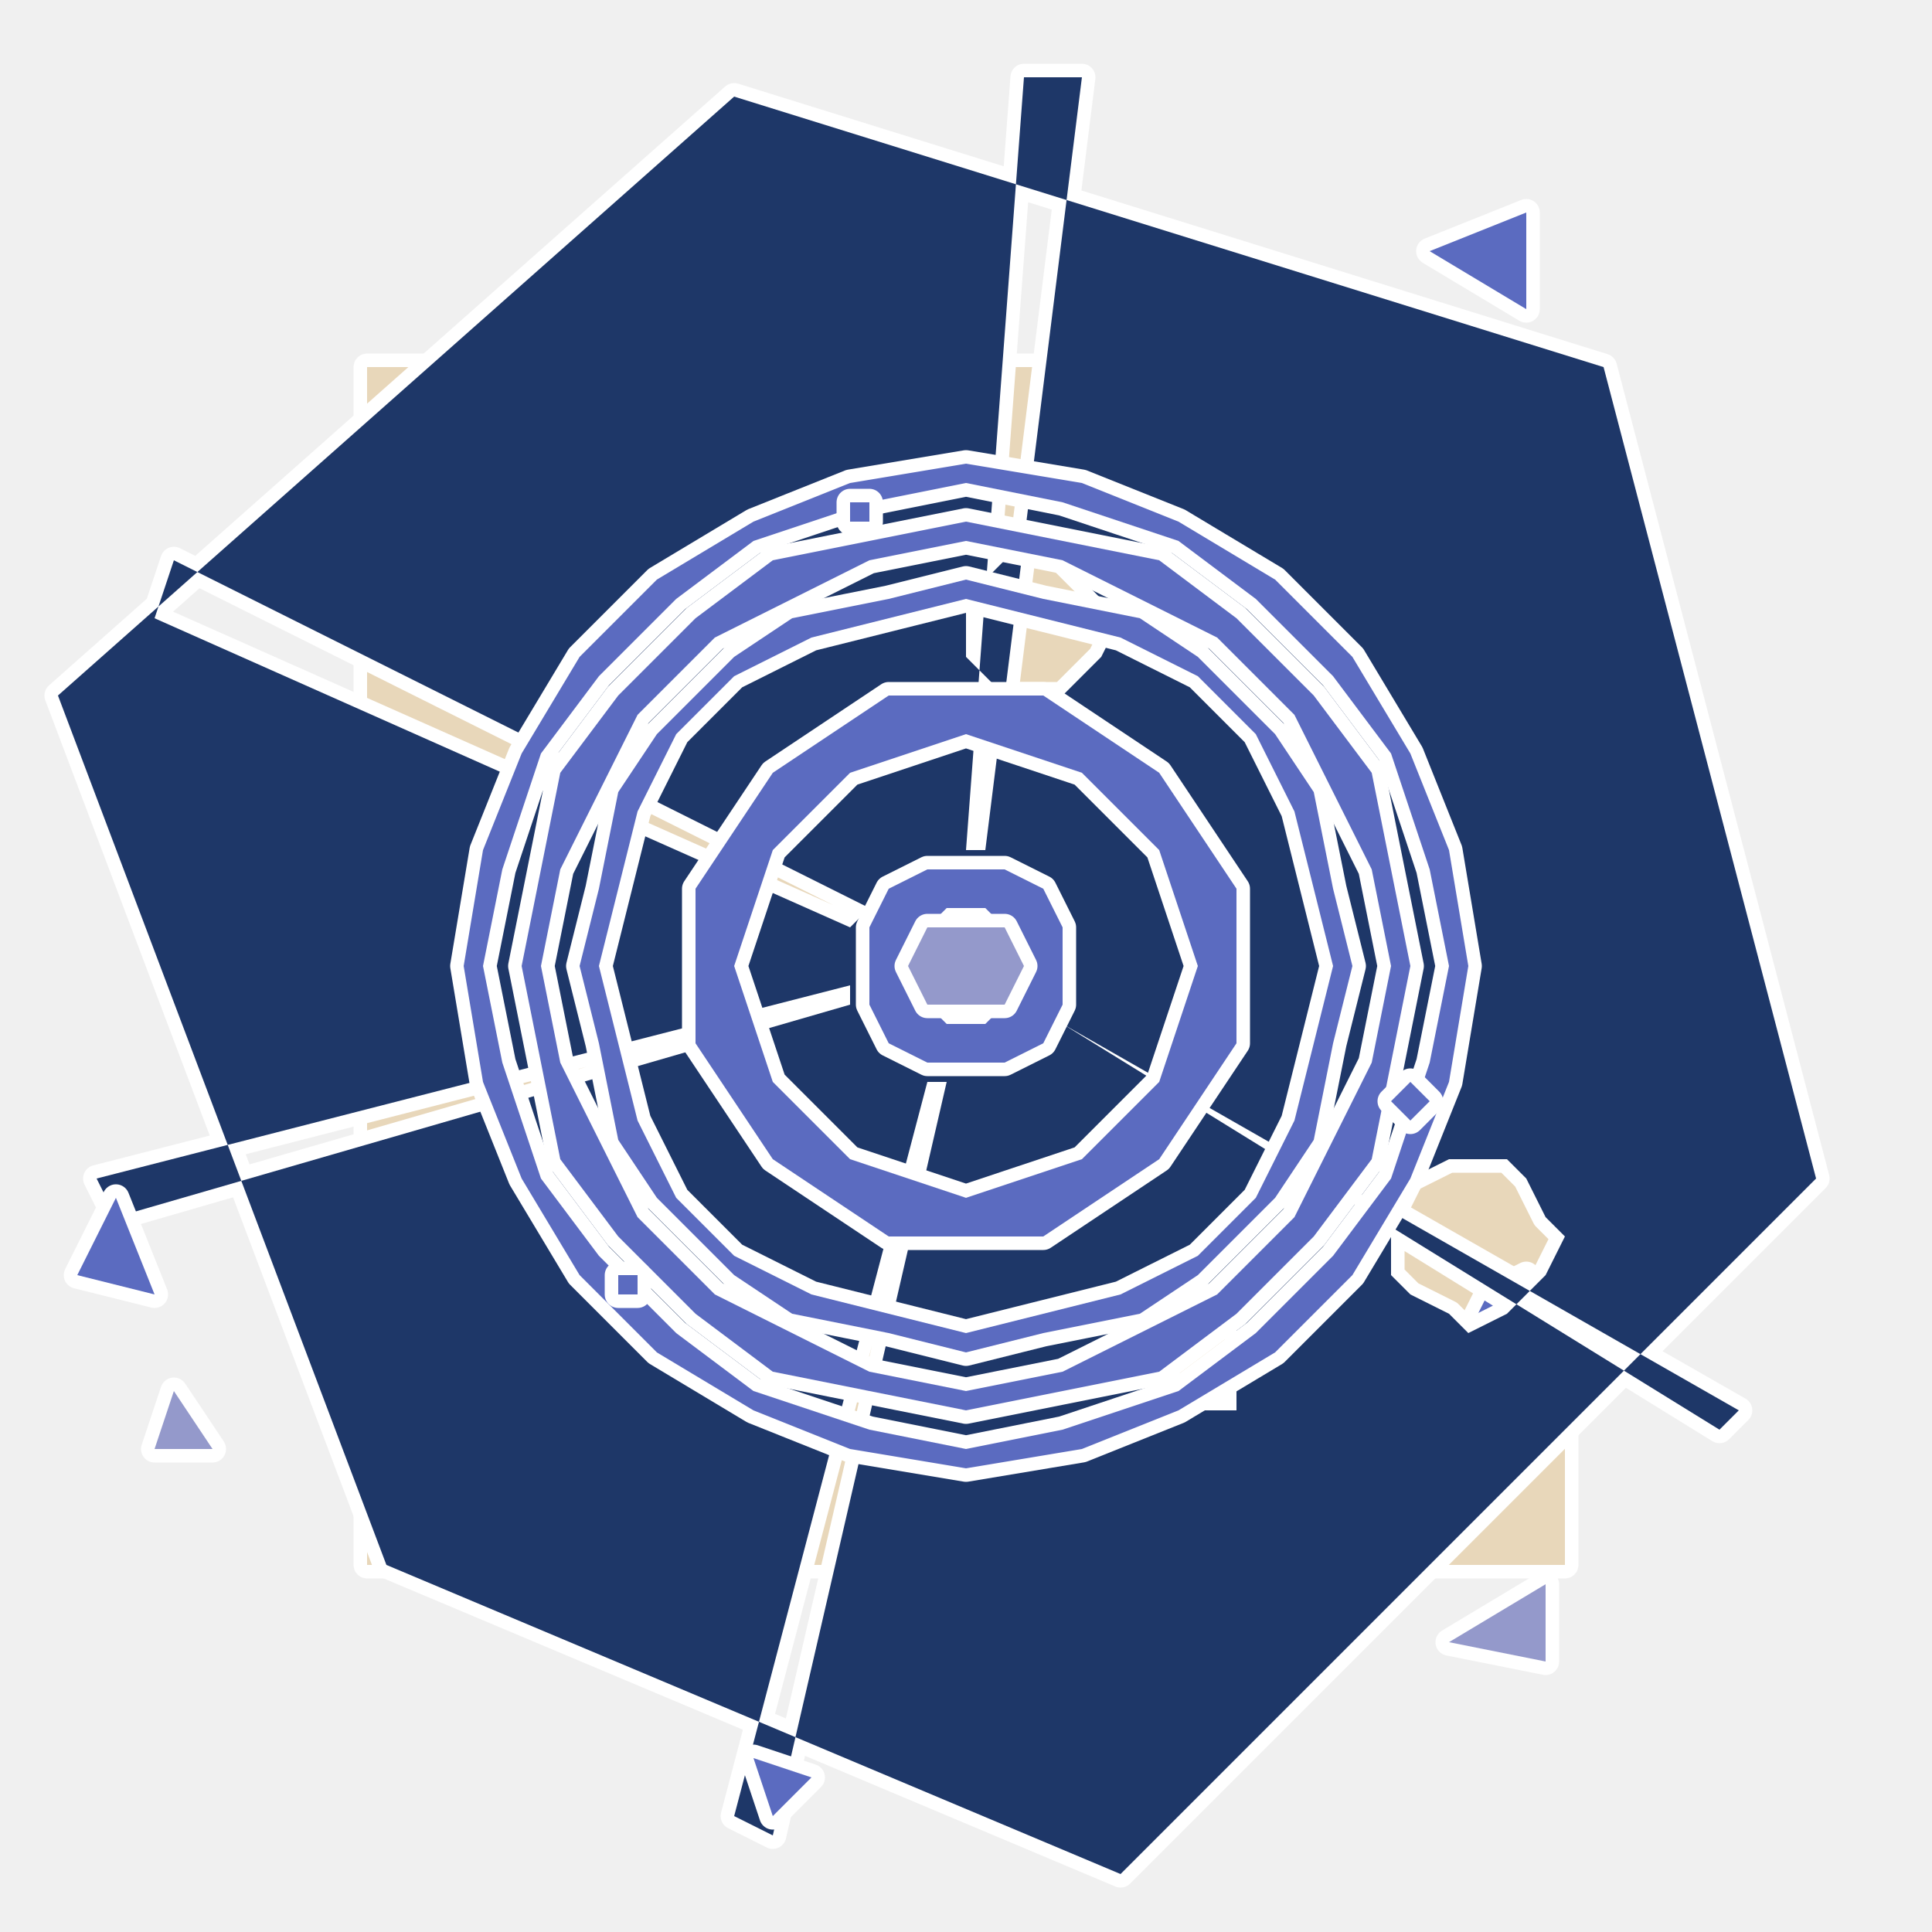
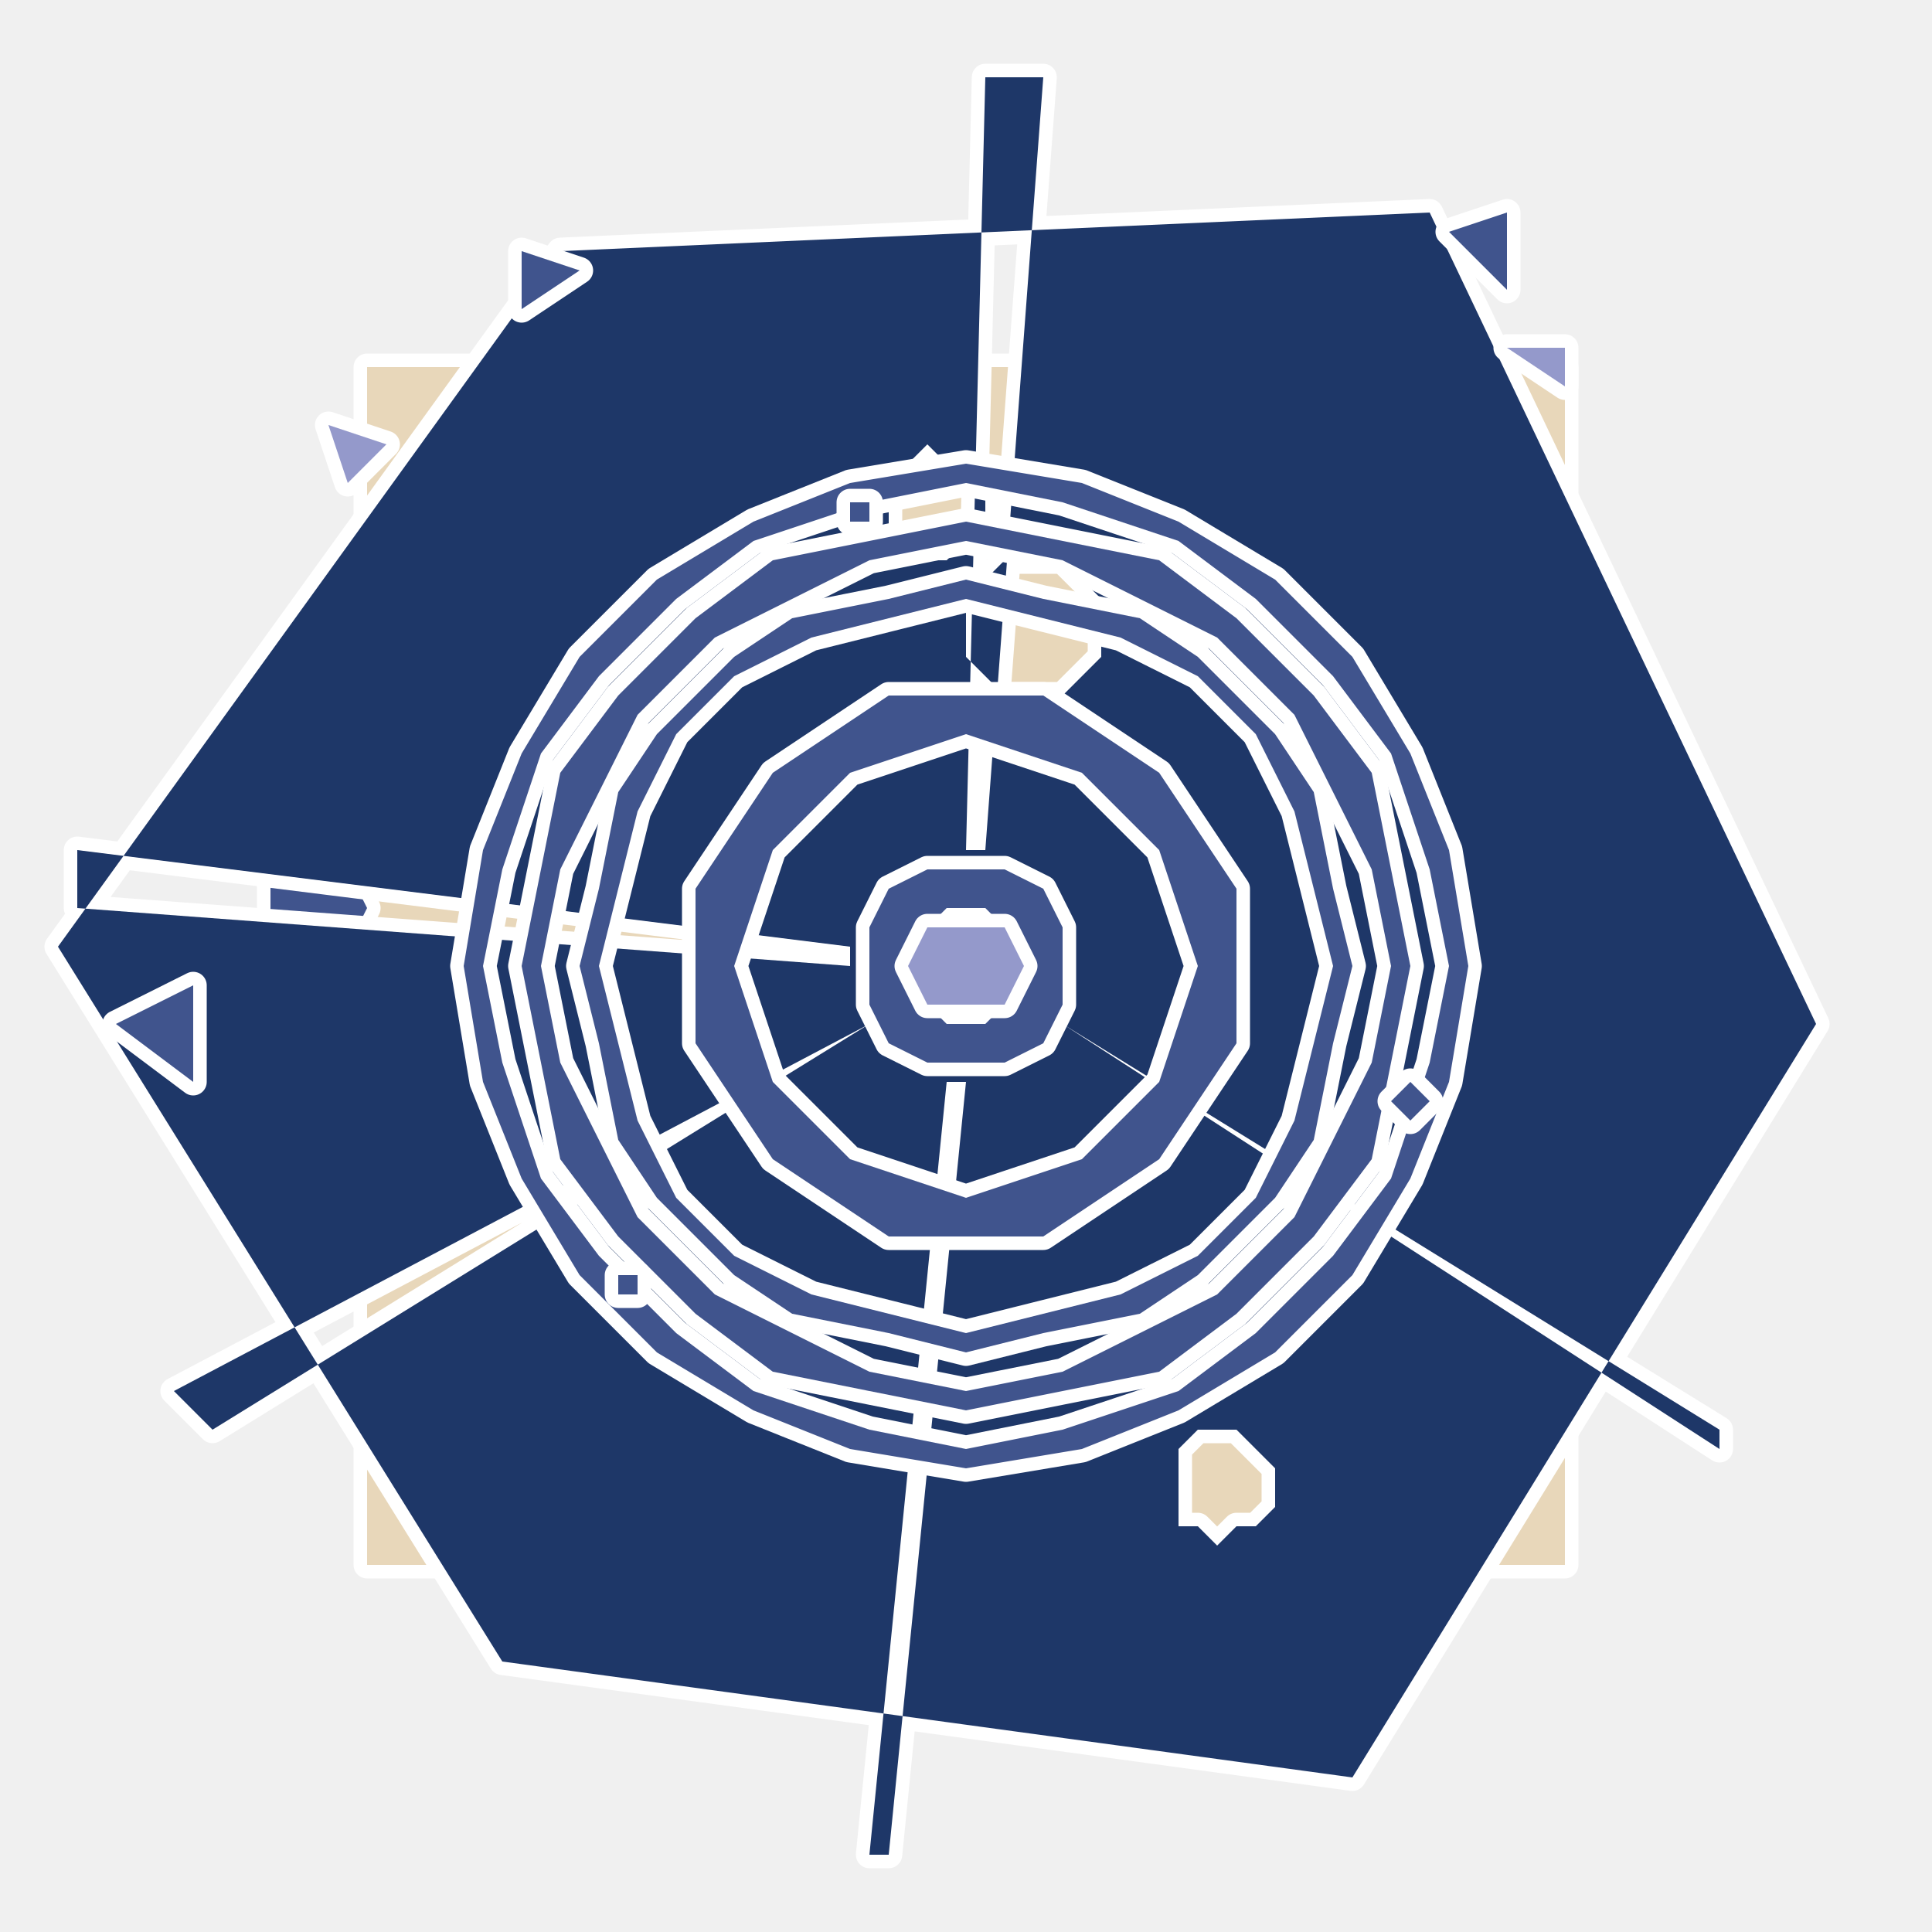
<svg xmlns="http://www.w3.org/2000/svg" viewBox="0 0 100 100" role="img" aria-label="@playform/hook-dsh-replay-suggester - spike-star">
  <style>
		@media (prefers-reduced-motion: no-preference) {
			.hook-dsh-replay-suggester-scene * { transform-box: view-box; transform-origin: 50% 50%; }
- 		.hook-dsh-replay-suggester-counter { animation: hook-dsh-replay-suggester-counter 22s linear -6s infinite; }
+ 		.hook-dsh-replay-suggester-counter { animation: hook-dsh-replay-suggester-counter 20s linear -3s infinite; }
		@keyframes hook-dsh-replay-suggester-counter { to { transform: rotate(-360deg); } }
- 		.hook-dsh-replay-suggester-breathe { animation: hook-dsh-replay-suggester-breathe 6s ease-in-out -6s infinite; }
+ 		.hook-dsh-replay-suggester-breathe { animation: hook-dsh-replay-suggester-breathe 6s ease-in-out -3s infinite; }
		@keyframes hook-dsh-replay-suggester-breathe { 50% { transform: scale(1.06); opacity: 0.85; } }
- 		.hook-dsh-replay-suggester-fire { animation: hook-dsh-replay-suggester-fire 2.7s ease-in-out infinite; }
+ 		.hook-dsh-replay-suggester-fire { animation: hook-dsh-replay-suggester-fire 2.9s ease-in-out infinite; }
		@keyframes hook-dsh-replay-suggester-fire { 0%, 100% { opacity: 0.35; } 50% { opacity: 1; } }
- 		.hook-dsh-replay-suggester-twinkle { animation: hook-dsh-replay-suggester-twinkle 12s ease-in-out -6s infinite; }
+ 		.hook-dsh-replay-suggester-twinkle { animation: hook-dsh-replay-suggester-twinkle 9s ease-in-out -3s infinite; }
		@keyframes hook-dsh-replay-suggester-twinkle { 0%, 100% { transform: scale(0.94); opacity: 0.4; } 50% { transform: scale(1.06); opacity: 1; } }
		}
	</style>
  <defs>
    <path id="hook-dsh-replay-suggester-0" d="M81,81 L19,81 L19,19 L81,19 Z" />
-     <path id="hook-dsh-replay-suggester-1" d="M18,49 L18,51 L16,52 L14,51 L14,49 L14,48 L16,47 L18,48 Z" />
-     <path id="hook-dsh-replay-suggester-2" d="M83,35 L82,36 L80,37 L79,36 L78,35 L79,33 L80,32 L82,33 Z" />
-     <path id="hook-dsh-replay-suggester-3" d="M81,69 L80,70 L79,71 L77,70 L76,69 L77,67 L79,66 L80,67 Z" />
-     <path id="hook-dsh-replay-suggester-4" d="M94,61 L58,97 L20,81 L3,36 L38,5 L83,19 Z M55,53 L90,73 L89,74 L55,53 Z M58,32 L57,34 L56,35 L55,36 L54,36 L52,36 L51,35 L50,34 L50,32 L50,31 L51,30 L52,29 L54,28 L55,29 L56,30 L57,31 Z M49,56 L40,95 L38,94 L48,56 Z M44,52 L6,63 L5,61 L44,51 Z M65,70 L65,71 L64,72 L64,73 L63,73 L62,73 L61,72 L60,71 L60,70 L60,69 L61,69 L62,68 L63,68 L64,68 L64,69 L65,69 Z M44,48 L8,32 L9,29 L45,47 Z M50,44 L53,4 L56,4 L51,44 Z M81,64 L80,66 L79,67 L78,68 L76,69 L75,68 L73,67 L72,66 L72,64 L72,63 L73,61 L75,60 L76,60 L78,60 L79,61 L80,63 Z M54,50 L54,52 L53,53 L52,54 L50,54 L48,54 L47,53 L46,52 L46,50 L46,48 L47,47 L48,46 L50,46 L52,46 L53,47 L54,48 Z" />
+     <path id="hook-dsh-replay-suggester-1" d="M83,64 L83,66 L81,67 L79,66 L78,64 L79,63 L81,62 L83,63 Z" />
+     <path id="hook-dsh-replay-suggester-2" d="M19,47 L18,49 L16,49 L14,49 L14,47 L14,45 L16,45 L18,45 Z" />
+     <path id="hook-dsh-replay-suggester-3" d="M73,77 L72,79 L70,80 L69,79 L68,77 L69,75 L70,75 L72,75 Z" />
+     <path id="hook-dsh-replay-suggester-4" d="M94,53 L70,92 L26,86 L3,49 L29,13 L74,11 Z M55,53 L89,74 L89,75 L55,53 Z M57,32 L57,34 L56,35 L55,36 L54,36 L52,36 L51,35 L50,34 L50,32 L50,31 L51,30 L52,29 L54,29 L55,29 L56,30 L57,31 Z M50,56 L46,96 L45,96 L49,56 Z M45,53 L11,74 L9,72 L45,53 Z M51,26 L51,27 L50,28 L49,29 L48,29 L47,29 L46,28 L46,27 L46,26 L46,25 L46,24 L47,24 L48,23 L49,24 L50,24 L51,25 Z M44,50 L4,47 L4,44 L44,49 Z M50,44 L51,4 L54,4 L51,44 Z M66,77 L66,78 L65,79 L64,79 L63,80 L62,79 L61,79 L61,78 L61,77 L61,76 L61,75 L62,74 L63,74 L64,74 L65,75 L66,76 Z M54,50 L54,52 L53,53 L52,54 L50,54 L48,54 L47,53 L46,52 L46,50 L46,48 L47,47 L48,46 L50,46 L52,46 L53,47 L54,48 Z" />
    <path id="hook-dsh-replay-suggester-5" d="M64,50 L64,54 L62,57 L60,60 L57,62 L54,64 L50,64 L46,64 L43,62 L40,60 L38,57 L36,54 L36,50 L36,46 L38,43 L40,40 L43,38 L46,36 L50,36 L54,36 L57,38 L60,40 L62,43 L64,46 Z M62,50 L61,53 L60,56 L58,58 L56,60 L53,61 L50,62 L47,61 L44,60 L42,58 L40,56 L39,53 L38,50 L39,47 L40,44 L42,42 L44,40 L47,39 L50,38 L53,39 L56,40 L58,42 L60,44 L61,47 Z" />
    <path id="hook-dsh-replay-suggester-6" d="M55,50 L55,52 L54,54 L52,55 L50,55 L48,55 L46,54 L45,52 L45,50 L45,48 L46,46 L48,45 L50,45 L52,45 L54,46 L55,48 Z M53,50 L53,51 L52,52 L51,53 L50,53 L49,53 L48,52 L47,51 L47,50 L47,49 L48,48 L49,47 L50,47 L51,47 L52,48 L53,49 Z" />
    <path id="hook-dsh-replay-suggester-7" d="M70,50 L69,54 L68,59 L66,62 L62,66 L59,68 L54,69 L50,70 L46,69 L41,68 L38,66 L34,62 L32,59 L31,54 L30,50 L31,46 L32,41 L34,38 L38,34 L41,32 L46,31 L50,30 L54,31 L59,32 L62,34 L66,38 L68,41 L69,46 Z M69,50 L68,54 L67,58 L65,62 L62,65 L58,67 L54,68 L50,69 L46,68 L42,67 L38,65 L35,62 L33,58 L32,54 L31,50 L32,46 L33,42 L35,38 L38,35 L42,33 L46,32 L50,31 L54,32 L58,33 L62,35 L65,38 L67,42 L68,46 Z" />
    <path id="hook-dsh-replay-suggester-8" d="M73,50 L72,55 L71,60 L68,64 L64,68 L60,71 L55,72 L50,73 L45,72 L40,71 L36,68 L32,64 L29,60 L28,55 L27,50 L28,45 L29,40 L32,36 L36,32 L40,29 L45,28 L50,27 L55,28 L60,29 L64,32 L68,36 L71,40 L72,45 Z M72,50 L71,55 L69,59 L67,63 L63,67 L59,69 L55,71 L50,72 L45,71 L41,69 L37,67 L33,63 L31,59 L29,55 L28,50 L29,45 L31,41 L33,37 L37,33 L41,31 L45,29 L50,28 L55,29 L59,31 L63,33 L67,37 L69,41 L71,45 Z" />
    <path id="hook-dsh-replay-suggester-9" d="M76,50 L75,56 L73,61 L70,66 L66,70 L61,73 L56,75 L50,76 L44,75 L39,73 L34,70 L30,66 L27,61 L25,56 L24,50 L25,44 L27,39 L30,34 L34,30 L39,27 L44,25 L50,24 L56,25 L61,27 L66,30 L70,34 L73,39 L75,44 Z M75,50 L74,55 L72,61 L69,65 L65,69 L61,72 L55,74 L50,75 L45,74 L39,72 L35,69 L31,65 L28,61 L26,55 L25,50 L26,45 L28,39 L31,35 L35,31 L39,28 L45,26 L50,25 L55,26 L61,28 L65,31 L69,35 L72,39 L74,45 Z" />
    <path id="hook-dsh-replay-suggester-10" d="M74,57 L73,58 L73,58 L72,57 L73,56 L73,56 Z" />
    <path id="hook-dsh-replay-suggester-11" d="M33,66 L33,67 L32,67 L32,66 L32,66 L33,66 Z" />
    <path id="hook-dsh-replay-suggester-12" d="M45,27 L45,27 L44,27 L44,27 L44,26 L45,26 Z" />
-     <path id="hook-dsh-replay-suggester-13" d="M42,92 L40,94 L39,91 Z" />
-     <path id="hook-dsh-replay-suggester-14" d="M80,82 L80,86 L75,85 Z" />
-     <path id="hook-dsh-replay-suggester-15" d="M74,13 L79,11 L79,16 Z" />
-     <path id="hook-dsh-replay-suggester-16" d="M11,75 L8,75 L9,72 Z" />
-     <path id="hook-dsh-replay-suggester-17" d="M8,67 L4,66 L6,62 Z" />
+     <path id="hook-dsh-replay-suggester-13" d="M10,56 L6,53 L10,51 Z" />
+     <path id="hook-dsh-replay-suggester-14" d="M78,18 L81,18 L81,20 Z" />
+     <path id="hook-dsh-replay-suggester-15" d="M27,16 L27,13 L30,14 Z" />
+     <path id="hook-dsh-replay-suggester-16" d="M18,25 L17,22 L20,23 Z" />
+     <path id="hook-dsh-replay-suggester-17" d="M75,12 L78,11 L78,15 Z" />
    <path id="hook-dsh-replay-suggester-18" d="M53,50 L52,52 L51,52 L49,52 L48,52 L47,50 L48,48 L49,48 L51,48 L52,48 Z" />
  </defs>
  <g class="hook-dsh-replay-suggester-scene">
    <g fill="#E8D7BA" fill-opacity="1" fill-rule="evenodd" stroke="#ffffff" stroke-width="1.4" stroke-linejoin="round" paint-order="stroke fill">
      <use class="hook-dsh-replay-suggester-breathe" href="#hook-dsh-replay-suggester-0" />
    </g>
-     <g fill="#5B6BC0" fill-opacity="1" fill-rule="evenodd" stroke="#ffffff" stroke-width="1.4" stroke-linejoin="round" paint-order="stroke fill">
-       <use class="hook-dsh-replay-suggester-fire" style="animation-delay:-6.00s" href="#hook-dsh-replay-suggester-1" />
-       <use class="hook-dsh-replay-suggester-fire" style="animation-delay:-6.18s" href="#hook-dsh-replay-suggester-2" />
-       <use class="hook-dsh-replay-suggester-fire" style="animation-delay:-6.36s" href="#hook-dsh-replay-suggester-3" />
+     <g fill="#40548D" fill-opacity="1" fill-rule="evenodd" stroke="#ffffff" stroke-width="1.4" stroke-linejoin="round" paint-order="stroke fill">
+       <use class="hook-dsh-replay-suggester-fire" style="animation-delay:-3.00s" href="#hook-dsh-replay-suggester-1" />
+       <use class="hook-dsh-replay-suggester-fire" style="animation-delay:-3.18s" href="#hook-dsh-replay-suggester-2" />
+       <use class="hook-dsh-replay-suggester-fire" style="animation-delay:-3.36s" href="#hook-dsh-replay-suggester-3" />
    </g>
    <g fill="#1E3768" fill-opacity="1" fill-rule="evenodd" stroke="#ffffff" stroke-width="1.4" stroke-linejoin="round" paint-order="stroke fill">
      <use href="#hook-dsh-replay-suggester-4" />
    </g>
-     <g fill="#5B6BC0" fill-opacity="1" fill-rule="evenodd" stroke="#ffffff" stroke-width="1.4" stroke-linejoin="round" paint-order="stroke fill">
+     <g fill="#40548D" fill-opacity="1" fill-rule="evenodd" stroke="#ffffff" stroke-width="1.4" stroke-linejoin="round" paint-order="stroke fill">
      <use class="hook-dsh-replay-suggester-breathe" href="#hook-dsh-replay-suggester-5" />
      <use class="hook-dsh-replay-suggester-breathe" href="#hook-dsh-replay-suggester-6" />
      <use class="hook-dsh-replay-suggester-breathe" href="#hook-dsh-replay-suggester-7" />
      <use class="hook-dsh-replay-suggester-breathe" href="#hook-dsh-replay-suggester-8" />
      <use class="hook-dsh-replay-suggester-breathe" href="#hook-dsh-replay-suggester-9" />
      <use class="hook-dsh-replay-suggester-counter" href="#hook-dsh-replay-suggester-10" />
      <use class="hook-dsh-replay-suggester-counter" href="#hook-dsh-replay-suggester-11" />
      <use class="hook-dsh-replay-suggester-counter" href="#hook-dsh-replay-suggester-12" />
      <use class="hook-dsh-replay-suggester-twinkle" href="#hook-dsh-replay-suggester-13" />
    </g>
    <g fill="#9499CB" fill-opacity="1" fill-rule="evenodd" stroke="#ffffff" stroke-width="1.4" stroke-linejoin="round" paint-order="stroke fill">
      <use class="hook-dsh-replay-suggester-twinkle" href="#hook-dsh-replay-suggester-14" />
    </g>
-     <g fill="#5B6BC0" fill-opacity="1" fill-rule="evenodd" stroke="#ffffff" stroke-width="1.4" stroke-linejoin="round" paint-order="stroke fill">
+     <g fill="#40548D" fill-opacity="1" fill-rule="evenodd" stroke="#ffffff" stroke-width="1.4" stroke-linejoin="round" paint-order="stroke fill">
      <use class="hook-dsh-replay-suggester-twinkle" href="#hook-dsh-replay-suggester-15" />
    </g>
    <g fill="#9499CB" fill-opacity="1" fill-rule="evenodd" stroke="#ffffff" stroke-width="1.4" stroke-linejoin="round" paint-order="stroke fill">
      <use class="hook-dsh-replay-suggester-twinkle" href="#hook-dsh-replay-suggester-16" />
    </g>
-     <g fill="#5B6BC0" fill-opacity="1" fill-rule="evenodd" stroke="#ffffff" stroke-width="1.4" stroke-linejoin="round" paint-order="stroke fill">
+     <g fill="#40548D" fill-opacity="1" fill-rule="evenodd" stroke="#ffffff" stroke-width="1.4" stroke-linejoin="round" paint-order="stroke fill">
      <use class="hook-dsh-replay-suggester-twinkle" href="#hook-dsh-replay-suggester-17" />
    </g>
    <g fill="#9499CB" fill-opacity="1" fill-rule="evenodd" stroke="#ffffff" stroke-width="1.4" stroke-linejoin="round" paint-order="stroke fill">
      <use class="hook-dsh-replay-suggester-breathe" href="#hook-dsh-replay-suggester-18" />
    </g>
  </g>
</svg>
